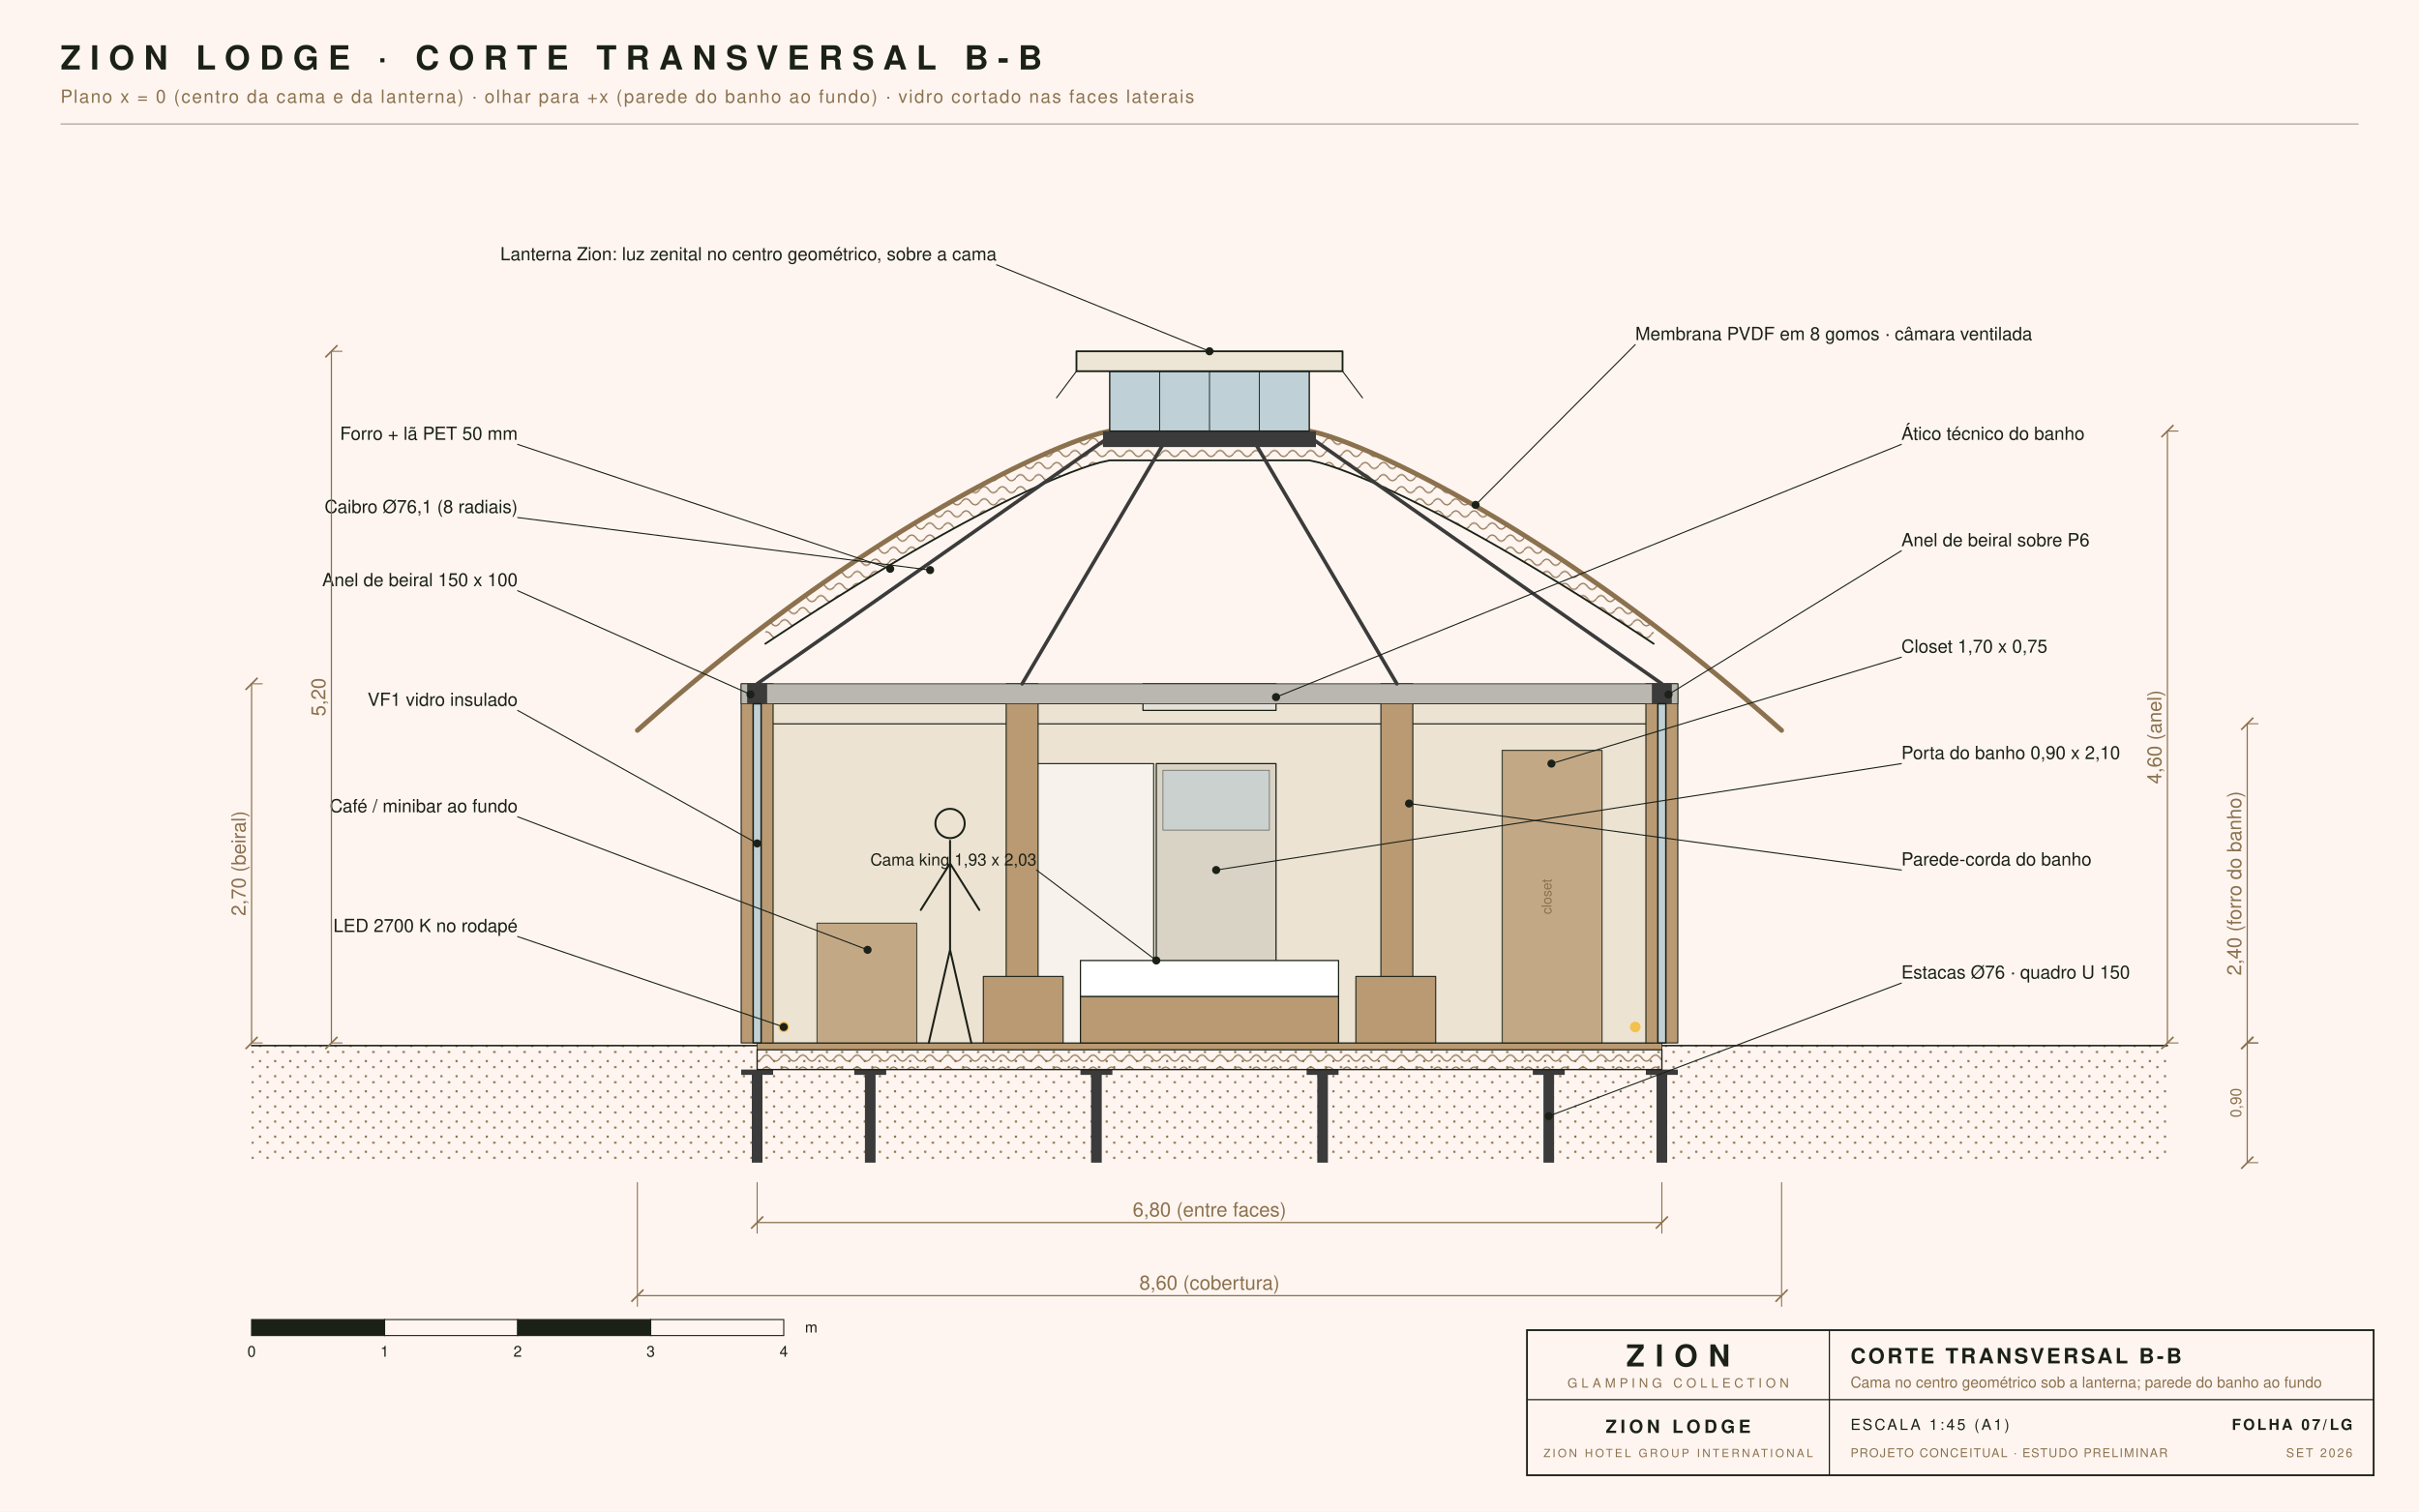
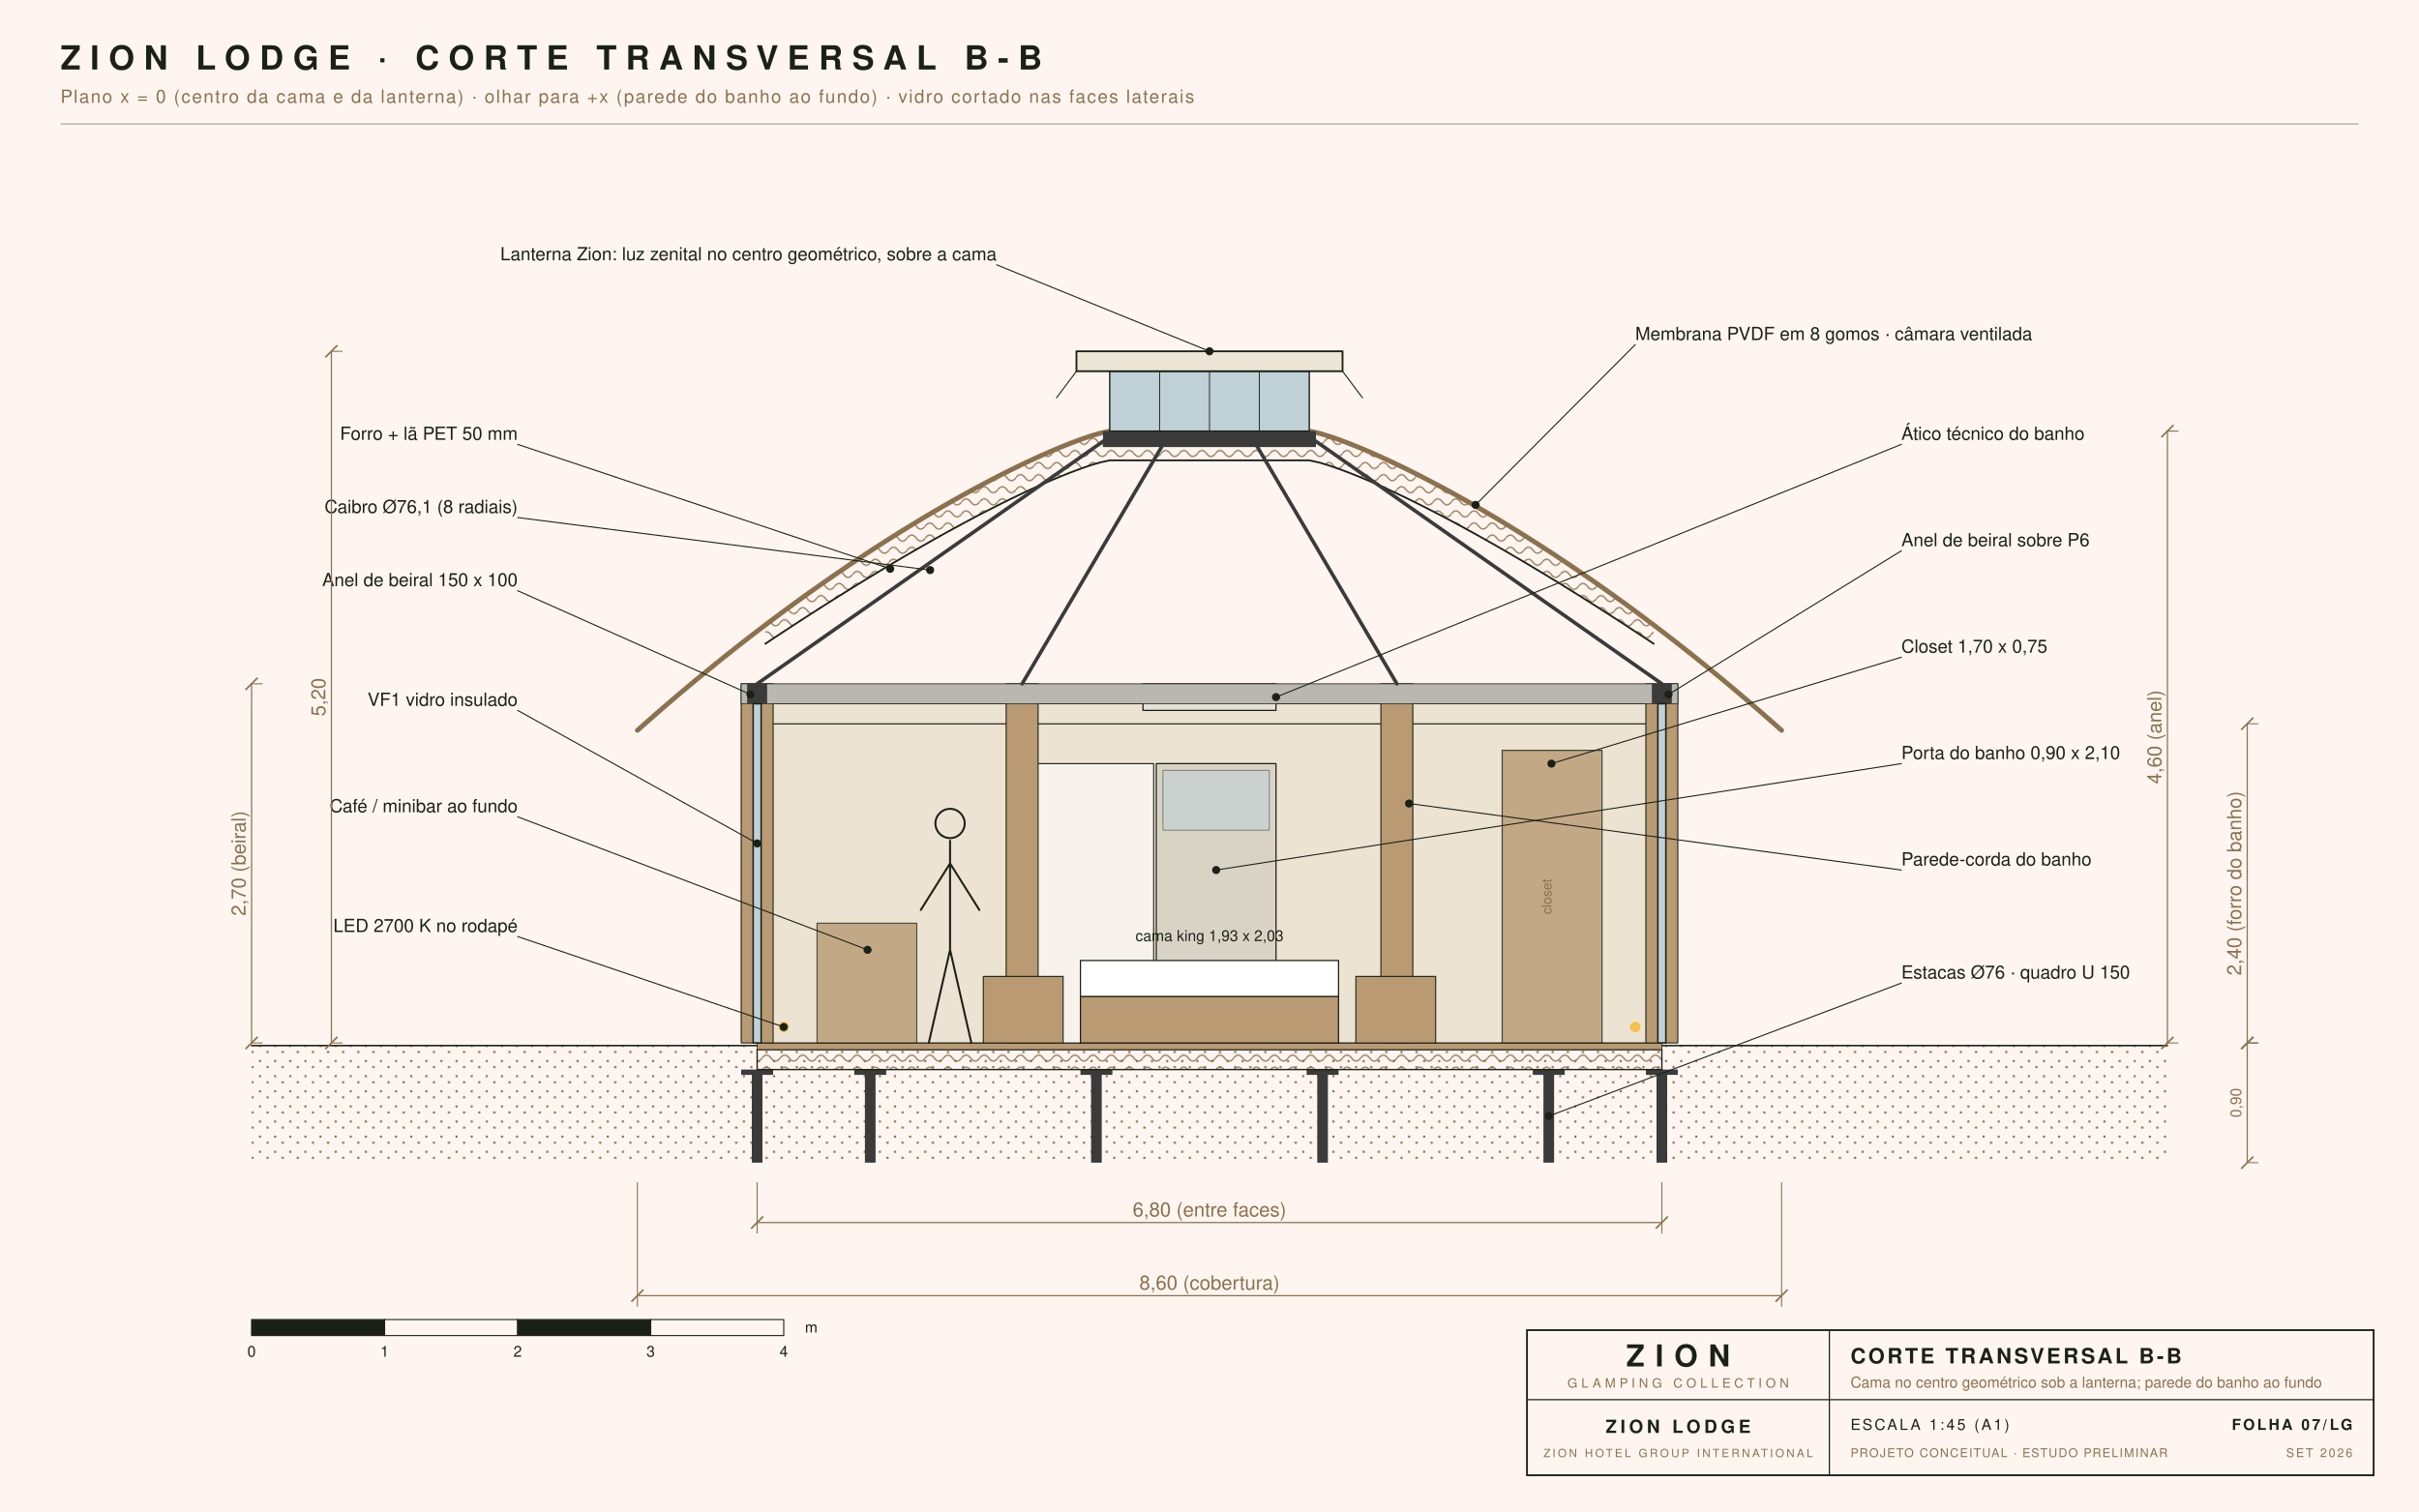
<svg xmlns="http://www.w3.org/2000/svg" viewBox="0 0 1600 1000" width="1600" height="1000" font-family="'DM Sans','Aventa',Helvetica,Arial,sans-serif">
  <defs>
    <pattern id="soil" width="10" height="10" patternUnits="userSpaceOnUse">
      <circle cx="2" cy="2" r="0.8" fill="#8B714E" />
      <circle cx="7" cy="6" r="0.8" fill="#8B714E" />
    </pattern>
    <pattern id="insul" width="12" height="8" patternUnits="userSpaceOnUse">
      <path d="M0 4 Q3 0 6 4 T12 4" fill="none" stroke="#8B714E" stroke-width="0.8" />
    </pattern>
  </defs>
  <rect width="1600" height="1000" fill="#FEF5F0" />
  <text x="40.00" y="46.00" fill="#1B2117" text-anchor="start" style="font-family:'DM Sans','Aventa',Helvetica,Arial,sans-serif;font-size:22px;font-weight:700;letter-spacing:0.28em;">ZION LODGE · CORTE TRANSVERSAL B-B</text>
  <text x="40.00" y="68.00" fill="#8B714E" text-anchor="start" style="font-family:'DM Sans','Aventa',Helvetica,Arial,sans-serif;font-size:12px;font-weight:400;letter-spacing:0.08em;">Plano x = 0 (centro da cama e da lanterna) · olhar para +x (parede do banho ao fundo) · vidro cortado nas faces laterais</text>
  <line x1="40" y1="82" x2="1560" y2="82" stroke="#1B2117" stroke-width="0.6" opacity="0.5" />
  <polygon points="1433.60,769.20 166.40,769.20 166.40,691.76 1433.60,691.76" fill="url(#soil)" stroke="none" stroke-width="1.0" opacity="1.0" stroke-linejoin="round" stroke-linecap="round" />
  <line x1="1433.60" y1="691.76" x2="166.40" y2="691.76" stroke="#1B2117" stroke-width="1.0" opacity="1.0" stroke-linecap="round" />
  <polygon points="1102.72,769.20 1095.68,769.20 1095.68,709.36 1102.72,709.36" fill="#3A3B3A" stroke="none" stroke-width="1.0" opacity="1.0" stroke-linejoin="round" stroke-linecap="round" />
  <polygon points="1109.76,711.12 1088.64,711.12 1088.64,707.60 1109.76,707.60" fill="#3A3B3A" stroke="none" stroke-width="1.0" opacity="1.0" stroke-linejoin="round" stroke-linecap="round" />
  <polygon points="1027.92,769.20 1020.88,769.20 1020.88,709.36 1027.92,709.36" fill="#3A3B3A" stroke="none" stroke-width="1.0" opacity="1.0" stroke-linejoin="round" stroke-linecap="round" />
  <polygon points="1034.96,711.12 1013.84,711.12 1013.84,707.60 1034.96,707.60" fill="#3A3B3A" stroke="none" stroke-width="1.0" opacity="1.0" stroke-linejoin="round" stroke-linecap="round" />
  <polygon points="878.32,769.20 871.28,769.20 871.28,709.36 878.32,709.36" fill="#3A3B3A" stroke="none" stroke-width="1.0" opacity="1.0" stroke-linejoin="round" stroke-linecap="round" />
  <polygon points="885.36,711.12 864.24,711.12 864.24,707.60 885.36,707.60" fill="#3A3B3A" stroke="none" stroke-width="1.0" opacity="1.0" stroke-linejoin="round" stroke-linecap="round" />
  <polygon points="728.72,769.20 721.68,769.20 721.68,709.36 728.72,709.36" fill="#3A3B3A" stroke="none" stroke-width="1.0" opacity="1.0" stroke-linejoin="round" stroke-linecap="round" />
  <polygon points="735.76,711.12 714.64,711.12 714.64,707.60 735.76,707.60" fill="#3A3B3A" stroke="none" stroke-width="1.0" opacity="1.0" stroke-linejoin="round" stroke-linecap="round" />
  <polygon points="579.12,769.20 572.08,769.20 572.08,709.36 579.12,709.36" fill="#3A3B3A" stroke="none" stroke-width="1.0" opacity="1.0" stroke-linejoin="round" stroke-linecap="round" />
  <polygon points="586.16,711.12 565.04,711.12 565.04,707.60 586.16,707.60" fill="#3A3B3A" stroke="none" stroke-width="1.0" opacity="1.0" stroke-linejoin="round" stroke-linecap="round" />
  <polygon points="504.32,769.20 497.28,769.20 497.28,709.36 504.32,709.36" fill="#3A3B3A" stroke="none" stroke-width="1.0" opacity="1.0" stroke-linejoin="round" stroke-linecap="round" />
  <polygon points="511.36,711.12 490.24,711.12 490.24,707.60 511.36,707.60" fill="#3A3B3A" stroke="none" stroke-width="1.0" opacity="1.0" stroke-linejoin="round" stroke-linecap="round" />
  <polygon points="1099.20,707.60 500.80,707.60 500.80,694.40 1099.20,694.40" fill="url(#insul)" stroke="#1B2117" stroke-width="0.9" opacity="1.0" stroke-linejoin="round" stroke-linecap="round" />
  <polygon points="1099.20,694.40 500.80,694.40 500.80,690.00 1099.20,690.00" fill="#B99A73" stroke="#1B2117" stroke-width="0.5" opacity="1.0" stroke-linejoin="round" stroke-linecap="round" />
  <polygon points="1093.73,690.00 506.27,690.00 506.27,478.80 1093.73,478.80" fill="#EDE3D3" stroke="#1B2117" stroke-width="0.8" opacity="1.0" stroke-linejoin="round" stroke-linecap="round" />
  <polygon points="844.00,690.00 764.80,690.00 764.80,505.20 844.00,505.20" fill="#D9D3C6" stroke="#1B2117" stroke-width="0.8" opacity="1.0" stroke-linejoin="round" stroke-linecap="round" />
  <polygon points="839.60,549.20 769.20,549.20 769.20,509.60 839.60,509.60" fill="#BFD0D6" stroke="#1B2117" stroke-width="0.5" opacity="0.6" stroke-linejoin="round" stroke-linecap="round" />
  <polygon points="763.04,690.00 683.84,690.00 683.84,505.20 763.04,505.20" fill="#F7F3EC" stroke="#1B2117" stroke-width="0.7" opacity="1.0" stroke-linejoin="round" stroke-linecap="round" />
  <polygon points="1093.73,478.80 506.27,478.80 506.27,465.60 1093.73,465.60" fill="#EDE3D3" stroke="#1B2117" stroke-width="0.6" opacity="1.0" stroke-linejoin="round" stroke-linecap="round" />
  <polygon points="686.63,690.00 665.51,690.00 665.51,452.40 686.63,452.40" fill="#B99A73" stroke="#1B2117" stroke-width="0.7" opacity="1.0" stroke-linejoin="round" stroke-linecap="round" />
  <polygon points="934.49,690.00 913.37,690.00 913.37,452.40 934.49,452.40" fill="#B99A73" stroke="#1B2117" stroke-width="0.7" opacity="1.0" stroke-linejoin="round" stroke-linecap="round" />
  <polygon points="844.00,470.00 756.00,470.00 756.00,452.40 844.00,452.40" fill="#E5E1D8" stroke="#1B2117" stroke-width="0.8" opacity="1.0" stroke-linejoin="round" stroke-linecap="round" />
  <text x="800.00" y="464.20" fill="#1B2117" text-anchor="middle" style="font-family:'DM Sans','Aventa',Helvetica,Arial,sans-serif;font-size:9px;font-weight:400;letter-spacing:0em;">AC</text>
  <polygon points="606.40,690.00 540.40,690.00 540.40,610.80 606.40,610.80" fill="#B99A73" stroke="#1B2117" stroke-width="0.7" opacity="0.8" stroke-linejoin="round" stroke-linecap="round" />
  <polygon points="1059.60,690.00 993.60,690.00 993.60,496.40 1059.60,496.40" fill="#B99A73" stroke="#1B2117" stroke-width="0.8" opacity="0.8" stroke-linejoin="round" stroke-linecap="round" />
  <text x="1026.16" y="593.20" fill="#8B714E" text-anchor="middle" style="font-family:'DM Sans','Aventa',Helvetica,Arial,sans-serif;font-size:9px;font-weight:400;letter-spacing:0em;" transform="rotate(-90 1026.16 593.20)">closet</text>
  <polygon points="1109.76,690.00 1088.64,690.00 1088.64,452.40 1109.76,452.40" fill="#B99A73" stroke="#1B2117" stroke-width="0.7" opacity="1.0" stroke-linejoin="round" stroke-linecap="round" />
  <polygon points="511.36,690.00 490.24,690.00 490.24,452.40 511.36,452.40" fill="#B99A73" stroke="#1B2117" stroke-width="0.7" opacity="1.0" stroke-linejoin="round" stroke-linecap="round" />
  <polygon points="1109.76,465.60 490.24,465.60 490.24,452.40 1109.76,452.40" fill="#B9B7B0" stroke="#1B2117" stroke-width="0.5" opacity="1.0" stroke-linejoin="round" stroke-linecap="round" />
  <polygon points="1105.80,465.60 1092.60,465.60 1092.60,452.40 1105.80,452.40" fill="#3A3B3A" stroke="none" stroke-width="1.0" opacity="1.0" stroke-linejoin="round" stroke-linecap="round" />
  <polygon points="507.40,465.60 494.20,465.60 494.20,452.40 507.40,452.40" fill="#3A3B3A" stroke="none" stroke-width="1.0" opacity="1.0" stroke-linejoin="round" stroke-linecap="round" />
  <polygon points="1101.84,690.00 1096.56,690.00 1096.56,465.60 1101.84,465.60" fill="#BFD0D6" stroke="#1B2117" stroke-width="1.0" opacity="1.0" stroke-linejoin="round" stroke-linecap="round" />
  <polygon points="503.44,690.00 498.16,690.00 498.16,465.60 503.44,465.60" fill="#BFD0D6" stroke="#1B2117" stroke-width="1.0" opacity="1.0" stroke-linejoin="round" stroke-linecap="round" />
  <polygon points="1093.79,413.48 1087.28,408.59 1080.78,403.75 1074.27,398.99 1067.76,394.28 1061.25,389.64 1054.74,385.07 1048.23,380.56 1041.72,376.11 1035.22,371.73 1028.71,367.41 1022.20,363.15 1015.69,358.96 1009.18,354.83 1002.67,350.77 996.17,346.78 989.66,342.85 983.15,338.99 976.64,335.19 970.13,331.47 963.62,327.82 957.12,324.24 950.61,320.74 944.10,317.31 937.59,313.97 931.08,310.71 924.58,307.54 918.07,304.46 911.56,301.48 905.05,298.62 898.54,295.88 892.03,293.27 885.52,290.83 879.02,288.59 872.51,286.63 866.00,285.20 734.00,285.20 727.49,286.63 720.98,288.59 714.48,290.83 707.97,293.27 701.46,295.88 694.95,298.62 688.44,301.48 681.93,304.46 675.42,307.54 668.92,310.71 662.41,313.97 655.90,317.31 649.39,320.74 642.88,324.24 636.38,327.82 629.87,331.47 623.36,335.19 616.85,338.99 610.34,342.85 603.83,346.78 597.33,350.77 590.82,354.83 584.31,358.96 577.80,363.15 571.29,367.41 564.78,371.73 558.27,376.11 551.77,380.56 545.26,385.07 538.75,389.64 532.24,394.28 525.73,398.99 519.23,403.75 512.72,408.59 506.21,413.48 506.21,425.89 512.72,421.57 519.23,417.29 525.73,413.03 532.24,408.81 538.75,404.63 545.26,400.47 551.77,396.36 558.27,392.28 564.78,388.24 571.29,384.23 577.80,380.27 584.31,376.35 590.82,372.47 597.33,368.63 603.83,364.84 610.34,361.10 616.85,357.40 623.36,353.76 629.87,350.17 636.38,346.63 642.88,343.16 649.39,339.74 655.90,336.39 662.41,333.11 668.92,329.90 675.42,326.78 681.93,323.74 688.44,320.79 694.95,317.94 701.46,315.22 707.97,312.62 714.48,310.19 720.98,307.95 727.49,305.99 734.00,304.56 866.00,304.56 872.51,305.99 879.02,307.95 885.52,310.19 892.03,312.62 898.54,315.22 905.05,317.94 911.56,320.79 918.07,323.74 924.58,326.78 931.08,329.90 937.59,333.11 944.10,336.39 950.61,339.74 957.12,343.16 963.62,346.63 970.13,350.17 976.64,353.76 983.15,357.40 989.66,361.10 996.17,364.84 1002.67,368.63 1009.18,372.47 1015.69,376.35 1022.20,380.27 1028.71,384.23 1035.22,388.24 1041.72,392.28 1048.23,396.36 1054.74,400.47 1061.25,404.63 1067.76,408.81 1074.27,413.03 1080.78,417.29 1087.28,421.57 1093.79,425.89" fill="url(#insul)" stroke="none" stroke-width="1.0" opacity="1.0" stroke-linejoin="round" stroke-linecap="round" />
  <polyline points="1178.40,483.20 1171.89,477.43 1165.38,471.72 1158.88,466.09 1152.37,460.52 1145.86,455.03 1139.35,449.60 1132.84,444.24 1126.33,438.95 1119.83,433.72 1113.32,428.56 1106.81,423.47 1100.30,418.44 1093.79,413.48 1087.28,408.59 1080.78,403.75 1074.27,398.99 1067.76,394.28 1061.25,389.64 1054.74,385.07 1048.23,380.56 1041.72,376.11 1035.22,371.73 1028.71,367.41 1022.20,363.15 1015.69,358.96 1009.18,354.83 1002.67,350.77 996.17,346.78 989.66,342.85 983.15,338.99 976.64,335.19 970.13,331.47 963.62,327.82 957.12,324.24 950.61,320.74 944.10,317.31 937.59,313.97 931.08,310.71 924.58,307.54 918.07,304.46 911.56,301.48 905.05,298.62 898.54,295.88 892.03,293.27 885.52,290.83 879.02,288.59 872.51,286.63 866.00,285.20 734.00,285.20 727.49,286.63 720.98,288.59 714.48,290.83 707.97,293.27 701.46,295.88 694.95,298.62 688.44,301.48 681.93,304.46 675.42,307.54 668.92,310.71 662.41,313.97 655.90,317.31 649.39,320.74 642.88,324.24 636.38,327.82 629.87,331.47 623.36,335.19 616.85,338.99 610.34,342.85 603.83,346.78 597.33,350.77 590.82,354.83 584.31,358.96 577.80,363.15 571.29,367.41 564.78,371.73 558.27,376.11 551.77,380.56 545.26,385.07 538.75,389.64 532.24,394.28 525.73,398.99 519.23,403.75 512.72,408.59 506.21,413.48 499.70,418.44 493.19,423.47 486.68,428.56 480.18,433.72 473.67,438.95 467.16,444.24 460.65,449.60 454.14,455.03 447.63,460.52 441.12,466.09 434.62,471.72 428.11,477.43 421.60,483.20" fill="none" stroke="#8B714E" stroke-width="3.2" opacity="1.0" stroke-linejoin="round" stroke-linecap="round" />
  <polyline points="1093.79,425.89 1087.28,421.57 1080.78,417.29 1074.27,413.03 1067.76,408.81 1061.25,404.63 1054.74,400.47 1048.23,396.36 1041.72,392.28 1035.22,388.24 1028.71,384.23 1022.20,380.27 1015.69,376.35 1009.18,372.47 1002.67,368.63 996.17,364.84 989.66,361.10 983.15,357.40 976.64,353.76 970.13,350.17 963.62,346.63 957.12,343.16 950.61,339.74 944.10,336.39 937.59,333.11 931.08,329.90 924.58,326.78 918.07,323.74 911.56,320.79 905.05,317.94 898.54,315.22 892.03,312.62 885.52,310.19 879.02,307.95 872.51,305.99 866.00,304.56 734.00,304.56 727.49,305.99 720.98,307.95 714.48,310.19 707.97,312.62 701.46,315.22 694.95,317.94 688.44,320.79 681.93,323.74 675.42,326.78 668.92,329.90 662.41,333.11 655.90,336.39 649.39,339.74 642.88,343.16 636.38,346.63 629.87,350.17 623.36,353.76 616.85,357.40 610.34,361.10 603.83,364.84 597.33,368.63 590.82,372.47 584.31,376.35 577.80,380.27 571.29,384.23 564.78,388.24 558.27,392.28 551.77,396.36 545.26,400.47 538.75,404.63 532.24,408.81 525.73,413.03 519.23,417.29 512.72,421.57 506.21,425.89" fill="none" stroke="#1B2117" stroke-width="1.2" opacity="1.0" stroke-linejoin="round" stroke-linecap="round" />
  <line x1="1099.20" y1="452.40" x2="860.72" y2="285.20" stroke="#3A3B3A" stroke-width="2.4" opacity="1.0" stroke-linecap="round" />
  <line x1="923.93" y1="452.40" x2="825.52" y2="285.20" stroke="#3A3B3A" stroke-width="2.4" opacity="1.0" stroke-linecap="round" />
  <line x1="676.07" y1="452.40" x2="774.48" y2="285.20" stroke="#3A3B3A" stroke-width="2.4" opacity="1.0" stroke-linecap="round" />
  <line x1="500.80" y1="452.40" x2="739.28" y2="285.20" stroke="#3A3B3A" stroke-width="2.4" opacity="1.0" stroke-linecap="round" />
  <polygon points="870.40,295.76 729.60,295.76 729.60,285.20 870.40,285.20" fill="#3A3B3A" stroke="none" stroke-width="1.0" opacity="1.0" stroke-linejoin="round" stroke-linecap="round" />
  <polygon points="866.00,285.20 734.00,285.20 734.00,245.60 866.00,245.60" fill="#BFD0D6" stroke="#1B2117" stroke-width="0.9" opacity="1.0" stroke-linejoin="round" stroke-linecap="round" />
  <line x1="833.00" y1="285.20" x2="833.00" y2="245.60" stroke="#1B2117" stroke-width="0.6" opacity="1.0" stroke-linecap="round" />
  <line x1="800.00" y1="285.20" x2="800.00" y2="245.60" stroke="#1B2117" stroke-width="0.6" opacity="1.0" stroke-linecap="round" />
  <line x1="767.00" y1="285.20" x2="767.00" y2="245.60" stroke="#1B2117" stroke-width="0.6" opacity="1.0" stroke-linecap="round" />
  <polygon points="888.00,245.60 712.00,245.60 712.00,232.40 888.00,232.40" fill="#EDE6D6" stroke="#1B2117" stroke-width="1.2" opacity="1.0" stroke-linejoin="round" stroke-linecap="round" />
  <line x1="888.00" y1="245.60" x2="901.20" y2="263.20" stroke="#1B2117" stroke-width="0.7" opacity="1.0" stroke-linecap="round" />
  <line x1="712.00" y1="245.60" x2="698.80" y2="263.20" stroke="#1B2117" stroke-width="0.7" opacity="1.0" stroke-linecap="round" />
  <polygon points="885.36,690.00 714.64,690.00 714.64,659.20 885.36,659.20" fill="#B99A73" stroke="#1B2117" stroke-width="0.8" opacity="1.0" stroke-linejoin="round" stroke-linecap="round" />
  <polygon points="885.36,659.20 714.64,659.20 714.64,635.44 885.36,635.44" fill="#FFFFFF" stroke="#1B2117" stroke-width="0.8" opacity="1.0" stroke-linejoin="round" stroke-linecap="round" />
  <polygon points="949.60,690.00 896.80,690.00 896.80,646.00 949.60,646.00" fill="#B99A73" stroke="#1B2117" stroke-width="0.7" opacity="1.0" stroke-linejoin="round" stroke-linecap="round" />
  <polygon points="703.20,690.00 650.40,690.00 650.40,646.00 703.20,646.00" fill="#B99A73" stroke="#1B2117" stroke-width="0.7" opacity="1.0" stroke-linejoin="round" stroke-linecap="round" />
  <circle cx="1081.60" cy="679.44" r="3.52" fill="#F2C14E" stroke="none" stroke-width="1.0" opacity="1.0" />
  <circle cx="518.40" cy="679.44" r="3.52" fill="#F2C14E" stroke="none" stroke-width="1.0" opacity="1.0" />
  <g transform="translate(628.4,690.0) scale(0.880)">
    <circle cx="0" cy="-165" r="11" fill="none" stroke="#1B2117" stroke-width="1.5" />
    <path d="M0 -152 V-70 M0 -70 L-16 0 M0 -70 L16 0 M-22 -100 L0 -135 L22 -100" fill="none" stroke="#1B2117" stroke-width="1.5" stroke-linecap="round" />
  </g>
  <line x1="800.00" y1="232.40" x2="659.20" y2="175.20" stroke="#1B2117" stroke-width="0.7" opacity="1.0" stroke-linecap="round" />
  <circle cx="800.00" cy="232.40" r="2.2" fill="#1B2117" stroke="#1B2117" stroke-width="1.0" />
  <text x="659.20" y="172.20" fill="#1B2117" text-anchor="end" style="font-family:'DM Sans','Aventa',Helvetica,Arial,sans-serif;font-size:12px;font-weight:400;letter-spacing:0em;">Lanterna Zion: luz zenital no centro geométrico, sobre a cama</text>
  <line x1="976.00" y1="334.04" x2="1081.60" y2="228.00" stroke="#1B2117" stroke-width="0.7" opacity="1.0" stroke-linecap="round" />
  <circle cx="976.00" cy="334.04" r="2.2" fill="#1B2117" stroke="#1B2117" stroke-width="1.0" />
  <text x="1081.60" y="225.00" fill="#1B2117" text-anchor="start" style="font-family:'DM Sans','Aventa',Helvetica,Arial,sans-serif;font-size:12px;font-weight:400;letter-spacing:0em;">Membrana PVDF em 8 gomos · câmara ventilada</text>
  <line x1="588.80" y1="376.30" x2="342.40" y2="294.00" stroke="#1B2117" stroke-width="0.7" opacity="1.0" stroke-linecap="round" />
  <circle cx="588.80" cy="376.30" r="2.2" fill="#1B2117" stroke="#1B2117" stroke-width="1.0" />
  <text x="342.40" y="291.00" fill="#1B2117" text-anchor="end" style="font-family:'DM Sans','Aventa',Helvetica,Arial,sans-serif;font-size:12px;font-weight:400;letter-spacing:0em;">Forro + lã PET 50 mm</text>
  <line x1="615.20" y1="377.16" x2="342.40" y2="342.40" stroke="#1B2117" stroke-width="0.7" opacity="1.0" stroke-linecap="round" />
  <circle cx="615.20" cy="377.16" r="2.2" fill="#1B2117" stroke="#1B2117" stroke-width="1.0" />
  <text x="342.40" y="339.40" fill="#1B2117" text-anchor="end" style="font-family:'DM Sans','Aventa',Helvetica,Arial,sans-serif;font-size:12px;font-weight:400;letter-spacing:0em;">Caibro Ø76,1 (8 radiais)</text>
  <line x1="496.40" y1="459.44" x2="342.40" y2="390.80" stroke="#1B2117" stroke-width="0.7" opacity="1.0" stroke-linecap="round" />
  <circle cx="496.40" cy="459.44" r="2.2" fill="#1B2117" stroke="#1B2117" stroke-width="1.0" />
  <text x="342.40" y="387.80" fill="#1B2117" text-anchor="end" style="font-family:'DM Sans','Aventa',Helvetica,Arial,sans-serif;font-size:12px;font-weight:400;letter-spacing:0em;">Anel de beiral 150 x 100</text>
  <line x1="500.80" y1="558.00" x2="342.40" y2="470.00" stroke="#1B2117" stroke-width="0.7" opacity="1.0" stroke-linecap="round" />
  <circle cx="500.80" cy="558.00" r="2.2" fill="#1B2117" stroke="#1B2117" stroke-width="1.0" />
  <text x="342.40" y="467.00" fill="#1B2117" text-anchor="end" style="font-family:'DM Sans','Aventa',Helvetica,Arial,sans-serif;font-size:12px;font-weight:400;letter-spacing:0em;">VF1 vidro insulado</text>
  <line x1="573.84" y1="628.40" x2="342.40" y2="540.40" stroke="#1B2117" stroke-width="0.7" opacity="1.0" stroke-linecap="round" />
  <circle cx="573.84" cy="628.40" r="2.2" fill="#1B2117" stroke="#1B2117" stroke-width="1.0" />
  <text x="342.40" y="537.40" fill="#1B2117" text-anchor="end" style="font-family:'DM Sans','Aventa',Helvetica,Arial,sans-serif;font-size:12px;font-weight:400;letter-spacing:0em;">Café / minibar ao fundo</text>
  <line x1="518.40" y1="679.44" x2="342.40" y2="619.60" stroke="#1B2117" stroke-width="0.7" opacity="1.0" stroke-linecap="round" />
  <circle cx="518.40" cy="679.44" r="2.2" fill="#1B2117" stroke="#1B2117" stroke-width="1.0" />
  <text x="342.40" y="616.60" fill="#1B2117" text-anchor="end" style="font-family:'DM Sans','Aventa',Helvetica,Arial,sans-serif;font-size:12px;font-weight:400;letter-spacing:0em;">LED 2700 K no rodapé</text>
  <line x1="844.00" y1="461.20" x2="1257.60" y2="294.00" stroke="#1B2117" stroke-width="0.7" opacity="1.0" stroke-linecap="round" />
  <circle cx="844.00" cy="461.20" r="2.2" fill="#1B2117" stroke="#1B2117" stroke-width="1.0" />
  <text x="1257.60" y="291.00" fill="#1B2117" text-anchor="start" style="font-family:'DM Sans','Aventa',Helvetica,Arial,sans-serif;font-size:12px;font-weight:400;letter-spacing:0em;">Ático técnico do banho</text>
  <line x1="1103.60" y1="459.44" x2="1257.60" y2="364.40" stroke="#1B2117" stroke-width="0.7" opacity="1.0" stroke-linecap="round" />
  <circle cx="1103.60" cy="459.44" r="2.2" fill="#1B2117" stroke="#1B2117" stroke-width="1.0" />
  <text x="1257.60" y="361.40" fill="#1B2117" text-anchor="start" style="font-family:'DM Sans','Aventa',Helvetica,Arial,sans-serif;font-size:12px;font-weight:400;letter-spacing:0em;">Anel de beiral sobre P6</text>
  <line x1="1026.16" y1="505.20" x2="1257.60" y2="434.80" stroke="#1B2117" stroke-width="0.7" opacity="1.0" stroke-linecap="round" />
  <circle cx="1026.16" cy="505.20" r="2.2" fill="#1B2117" stroke="#1B2117" stroke-width="1.0" />
  <text x="1257.60" y="431.80" fill="#1B2117" text-anchor="start" style="font-family:'DM Sans','Aventa',Helvetica,Arial,sans-serif;font-size:12px;font-weight:400;letter-spacing:0em;">Closet 1,70 x 0,75</text>
  <line x1="804.40" y1="575.60" x2="1257.60" y2="505.20" stroke="#1B2117" stroke-width="0.7" opacity="1.0" stroke-linecap="round" />
  <circle cx="804.40" cy="575.60" r="2.2" fill="#1B2117" stroke="#1B2117" stroke-width="1.0" />
  <text x="1257.60" y="502.20" fill="#1B2117" text-anchor="start" style="font-family:'DM Sans','Aventa',Helvetica,Arial,sans-serif;font-size:12px;font-weight:400;letter-spacing:0em;">Porta do banho 0,90 x 2,10</text>
  <line x1="932.00" y1="531.60" x2="1257.60" y2="575.60" stroke="#1B2117" stroke-width="0.7" opacity="1.0" stroke-linecap="round" />
  <circle cx="932.00" cy="531.60" r="2.2" fill="#1B2117" stroke="#1B2117" stroke-width="1.0" />
  <text x="1257.60" y="572.60" fill="#1B2117" text-anchor="start" style="font-family:'DM Sans','Aventa',Helvetica,Arial,sans-serif;font-size:12px;font-weight:400;letter-spacing:0em;">Parede-corda do banho</text>
  <line x1="1024.40" y1="738.40" x2="1257.60" y2="650.40" stroke="#1B2117" stroke-width="0.7" opacity="1.0" stroke-linecap="round" />
  <circle cx="1024.40" cy="738.40" r="2.2" fill="#1B2117" stroke="#1B2117" stroke-width="1.0" />
  <text x="1257.60" y="647.40" fill="#1B2117" text-anchor="start" style="font-family:'DM Sans','Aventa',Helvetica,Arial,sans-serif;font-size:12px;font-weight:400;letter-spacing:0em;">Estacas Ø76 · quadro U 150</text>
-   <line x1="764.80" y1="635.44" x2="685.60" y2="575.60" stroke="#1B2117" stroke-width="0.7" opacity="1.0" stroke-linecap="round" />
-   <circle cx="764.80" cy="635.44" r="2.2" fill="#1B2117" stroke="#1B2117" stroke-width="1.0" />
-   <text x="685.60" y="572.60" fill="#1B2117" text-anchor="end" style="font-family:'DM Sans','Aventa',Helvetica,Arial,sans-serif;font-size:11px;font-weight:400;letter-spacing:0em;">Cama king 1,93 x 2,03</text>
+   <text x="800.00" y="622.60" fill="#1B2117" text-anchor="middle" style="font-family:'DM Sans','Aventa',Helvetica,Arial,sans-serif;font-size:10px;font-weight:400;letter-spacing:0em;">cama king 1,93 x 2,03</text>
  <line x1="1099.20" y1="782.40" x2="1099.20" y2="815.84" stroke="#8B714E" stroke-width="0.7" opacity="1.0" stroke-linecap="round" />
  <line x1="500.80" y1="782.40" x2="500.80" y2="815.84" stroke="#8B714E" stroke-width="0.7" opacity="1.0" stroke-linecap="round" />
  <line x1="1099.20" y1="808.80" x2="500.80" y2="808.80" stroke="#8B714E" stroke-width="0.8" opacity="1.0" stroke-linecap="round" />
  <line x1="1095.2" y1="812.8" x2="1103.2" y2="804.8" stroke="#8B714E" stroke-width="1.1" />
  <line x1="496.8" y1="812.8" x2="504.8" y2="804.8" stroke="#8B714E" stroke-width="1.1" />
  <text x="800.00" y="804.80" fill="#8B714E" text-anchor="middle" style="font-family:'DM Sans','Aventa',Helvetica,Arial,sans-serif;font-size:13px;font-weight:400;letter-spacing:0em;">6,80 (entre faces)</text>
  <line x1="1178.40" y1="782.40" x2="1178.40" y2="864.24" stroke="#8B714E" stroke-width="0.7" opacity="1.0" stroke-linecap="round" />
  <line x1="421.60" y1="782.40" x2="421.60" y2="864.24" stroke="#8B714E" stroke-width="0.7" opacity="1.0" stroke-linecap="round" />
  <line x1="1178.40" y1="857.20" x2="421.60" y2="857.20" stroke="#8B714E" stroke-width="0.8" opacity="1.0" stroke-linecap="round" />
  <line x1="1174.4" y1="861.2" x2="1182.4" y2="853.2" stroke="#8B714E" stroke-width="1.1" />
  <line x1="417.6" y1="861.2" x2="425.6" y2="853.2" stroke="#8B714E" stroke-width="1.1" />
  <text x="800.00" y="853.20" fill="#8B714E" text-anchor="middle" style="font-family:'DM Sans','Aventa',Helvetica,Arial,sans-serif;font-size:13px;font-weight:400;letter-spacing:0em;">8,60 (cobertura)</text>
  <line x1="219.20" y1="690.00" x2="226.24" y2="690.00" stroke="#8B714E" stroke-width="0.7" opacity="1.0" stroke-linecap="round" />
  <line x1="219.20" y1="232.40" x2="226.24" y2="232.40" stroke="#8B714E" stroke-width="0.7" opacity="1.0" stroke-linecap="round" />
  <line x1="219.20" y1="690.00" x2="219.20" y2="232.40" stroke="#8B714E" stroke-width="0.8" opacity="1.0" stroke-linecap="round" />
  <line x1="215.2" y1="694.0" x2="223.2" y2="686.0" stroke="#8B714E" stroke-width="1.1" />
  <line x1="215.2" y1="236.4" x2="223.2" y2="228.4" stroke="#8B714E" stroke-width="1.1" />
  <text x="219.20" y="457.20" fill="#8B714E" text-anchor="middle" style="font-family:'DM Sans','Aventa',Helvetica,Arial,sans-serif;font-size:13px;font-weight:400;letter-spacing:0em;" transform="rotate(-90 219.20 461.20)">5,20</text>
  <line x1="166.40" y1="690.00" x2="173.44" y2="690.00" stroke="#8B714E" stroke-width="0.7" opacity="1.0" stroke-linecap="round" />
  <line x1="166.40" y1="452.40" x2="173.44" y2="452.40" stroke="#8B714E" stroke-width="0.7" opacity="1.0" stroke-linecap="round" />
  <line x1="166.40" y1="690.00" x2="166.40" y2="452.40" stroke="#8B714E" stroke-width="0.8" opacity="1.0" stroke-linecap="round" />
  <line x1="162.4" y1="694.0" x2="170.4" y2="686.0" stroke="#8B714E" stroke-width="1.1" />
  <line x1="162.4" y1="456.4" x2="170.4" y2="448.4" stroke="#8B714E" stroke-width="1.1" />
  <text x="166.40" y="567.20" fill="#8B714E" text-anchor="middle" style="font-family:'DM Sans','Aventa',Helvetica,Arial,sans-serif;font-size:13px;font-weight:400;letter-spacing:0em;" transform="rotate(-90 166.40 571.20)">2,70 (beiral)</text>
  <line x1="1433.60" y1="690.00" x2="1440.64" y2="690.00" stroke="#8B714E" stroke-width="0.7" opacity="1.0" stroke-linecap="round" />
  <line x1="1433.60" y1="285.20" x2="1440.64" y2="285.20" stroke="#8B714E" stroke-width="0.7" opacity="1.0" stroke-linecap="round" />
  <line x1="1433.60" y1="690.00" x2="1433.60" y2="285.20" stroke="#8B714E" stroke-width="0.8" opacity="1.0" stroke-linecap="round" />
  <line x1="1429.6" y1="694.0" x2="1437.6" y2="686.0" stroke="#8B714E" stroke-width="1.1" />
  <line x1="1429.6" y1="289.2" x2="1437.6" y2="281.2" stroke="#8B714E" stroke-width="1.1" />
  <text x="1433.60" y="483.60" fill="#8B714E" text-anchor="middle" style="font-family:'DM Sans','Aventa',Helvetica,Arial,sans-serif;font-size:13px;font-weight:400;letter-spacing:0em;" transform="rotate(-90 1433.60 487.60)">4,60 (anel)</text>
  <line x1="1486.40" y1="690.00" x2="1493.44" y2="690.00" stroke="#8B714E" stroke-width="0.7" opacity="1.0" stroke-linecap="round" />
  <line x1="1486.40" y1="478.80" x2="1493.44" y2="478.80" stroke="#8B714E" stroke-width="0.7" opacity="1.0" stroke-linecap="round" />
  <line x1="1486.40" y1="690.00" x2="1486.40" y2="478.80" stroke="#8B714E" stroke-width="0.8" opacity="1.0" stroke-linecap="round" />
  <line x1="1482.4" y1="694.0" x2="1490.4" y2="686.0" stroke="#8B714E" stroke-width="1.1" />
  <line x1="1482.4" y1="482.8" x2="1490.4" y2="474.8" stroke="#8B714E" stroke-width="1.1" />
  <text x="1486.40" y="580.40" fill="#8B714E" text-anchor="middle" style="font-family:'DM Sans','Aventa',Helvetica,Arial,sans-serif;font-size:13px;font-weight:400;letter-spacing:0em;" transform="rotate(-90 1486.40 584.40)">2,40 (forro do banho)</text>
  <line x1="1486.40" y1="769.20" x2="1493.44" y2="769.20" stroke="#8B714E" stroke-width="0.7" opacity="1.0" stroke-linecap="round" />
  <line x1="1486.40" y1="690.00" x2="1493.44" y2="690.00" stroke="#8B714E" stroke-width="0.7" opacity="1.0" stroke-linecap="round" />
  <line x1="1486.40" y1="769.20" x2="1486.40" y2="690.00" stroke="#8B714E" stroke-width="0.8" opacity="1.0" stroke-linecap="round" />
  <line x1="1482.4" y1="773.2" x2="1490.4" y2="765.2" stroke="#8B714E" stroke-width="1.1" />
  <line x1="1482.4" y1="694.0" x2="1490.4" y2="686.0" stroke="#8B714E" stroke-width="1.1" />
  <text x="1486.40" y="725.60" fill="#8B714E" text-anchor="middle" style="font-family:'DM Sans','Aventa',Helvetica,Arial,sans-serif;font-size:10px;font-weight:400;letter-spacing:0em;" transform="rotate(-90 1486.40 729.60)">0,90</text>
  <rect x="166.4" y="873.0" width="88.0" height="10.6" fill="#1B2117" stroke="#1B2117" stroke-width="0.7" />
  <rect x="254.4" y="873.0" width="88.0" height="10.6" fill="#FEF5F0" stroke="#1B2117" stroke-width="0.7" />
  <rect x="342.4" y="873.0" width="88.0" height="10.6" fill="#1B2117" stroke="#1B2117" stroke-width="0.7" />
  <rect x="430.4" y="873.0" width="88.0" height="10.6" fill="#FEF5F0" stroke="#1B2117" stroke-width="0.7" />
  <text x="166.40" y="897.60" fill="#1B2117" text-anchor="middle" style="font-family:'DM Sans','Aventa',Helvetica,Arial,sans-serif;font-size:10px;font-weight:400;letter-spacing:0em;">0</text>
  <text x="254.40" y="897.60" fill="#1B2117" text-anchor="middle" style="font-family:'DM Sans','Aventa',Helvetica,Arial,sans-serif;font-size:10px;font-weight:400;letter-spacing:0em;">1</text>
  <text x="342.40" y="897.60" fill="#1B2117" text-anchor="middle" style="font-family:'DM Sans','Aventa',Helvetica,Arial,sans-serif;font-size:10px;font-weight:400;letter-spacing:0em;">2</text>
  <text x="430.40" y="897.60" fill="#1B2117" text-anchor="middle" style="font-family:'DM Sans','Aventa',Helvetica,Arial,sans-serif;font-size:10px;font-weight:400;letter-spacing:0em;">3</text>
  <text x="518.40" y="897.60" fill="#1B2117" text-anchor="middle" style="font-family:'DM Sans','Aventa',Helvetica,Arial,sans-serif;font-size:10px;font-weight:400;letter-spacing:0em;">4</text>
  <text x="532.40" y="881.60" fill="#1B2117" text-anchor="start" style="font-family:'DM Sans','Aventa',Helvetica,Arial,sans-serif;font-size:10px;font-weight:400;letter-spacing:0em;">m</text>
  <rect x="1010" y="880" width="560" height="96" fill="#FEF5F0" stroke="#1B2117" stroke-width="1.2" />
  <line x1="1210" y1="880" x2="1210" y2="976" stroke="#1B2117" stroke-width="0.8" />
  <line x1="1010" y1="926" x2="1570" y2="926" stroke="#1B2117" stroke-width="0.8" />
  <text x="1110.00" y="904.00" fill="#1B2117" text-anchor="middle" style="font-family:'DM Sans','Aventa',Helvetica,Arial,sans-serif;font-size:20px;font-weight:800;letter-spacing:0.35em;">ZION</text>
  <text x="1110.00" y="918.00" fill="#8B714E" text-anchor="middle" style="font-family:'DM Sans','Aventa',Helvetica,Arial,sans-serif;font-size:8.5px;font-weight:400;letter-spacing:0.3em;">GLAMPING COLLECTION</text>
  <text x="1110.00" y="948.00" fill="#1B2117" text-anchor="middle" style="font-family:'DM Sans','Aventa',Helvetica,Arial,sans-serif;font-size:12px;font-weight:700;letter-spacing:0.2em;">ZION LODGE</text>
  <text x="1110.00" y="964.00" fill="#8B714E" text-anchor="middle" style="font-family:'DM Sans','Aventa',Helvetica,Arial,sans-serif;font-size:7.5px;font-weight:400;letter-spacing:0.2em;">ZION HOTEL GROUP INTERNATIONAL</text>
  <text x="1224.00" y="902.00" fill="#1B2117" text-anchor="start" style="font-family:'DM Sans','Aventa',Helvetica,Arial,sans-serif;font-size:14px;font-weight:700;letter-spacing:0.12em;">CORTE TRANSVERSAL B-B</text>
  <text x="1224.00" y="918.00" fill="#8B714E" text-anchor="start" style="font-family:'DM Sans','Aventa',Helvetica,Arial,sans-serif;font-size:10px;font-weight:400;letter-spacing:0em;">Cama no centro geométrico sob a lanterna; parede do banho ao fundo</text>
  <text x="1224.00" y="946.00" fill="#1B2117" text-anchor="start" style="font-family:'DM Sans','Aventa',Helvetica,Arial,sans-serif;font-size:10px;font-weight:400;letter-spacing:0.15em;">ESCALA 1:45 (A1)</text>
  <text x="1224.00" y="964.00" fill="#8B714E" text-anchor="start" style="font-family:'DM Sans','Aventa',Helvetica,Arial,sans-serif;font-size:8px;font-weight:400;letter-spacing:0.1em;">PROJETO CONCEITUAL · ESTUDO PRELIMINAR</text>
  <text x="1556.00" y="946.00" fill="#1B2117" text-anchor="end" style="font-family:'DM Sans','Aventa',Helvetica,Arial,sans-serif;font-size:10px;font-weight:600;letter-spacing:0.15em;">FOLHA 07/LG</text>
  <text x="1556.00" y="964.00" fill="#8B714E" text-anchor="end" style="font-family:'DM Sans','Aventa',Helvetica,Arial,sans-serif;font-size:8px;font-weight:400;letter-spacing:0.15em;">SET 2026</text>
</svg>
